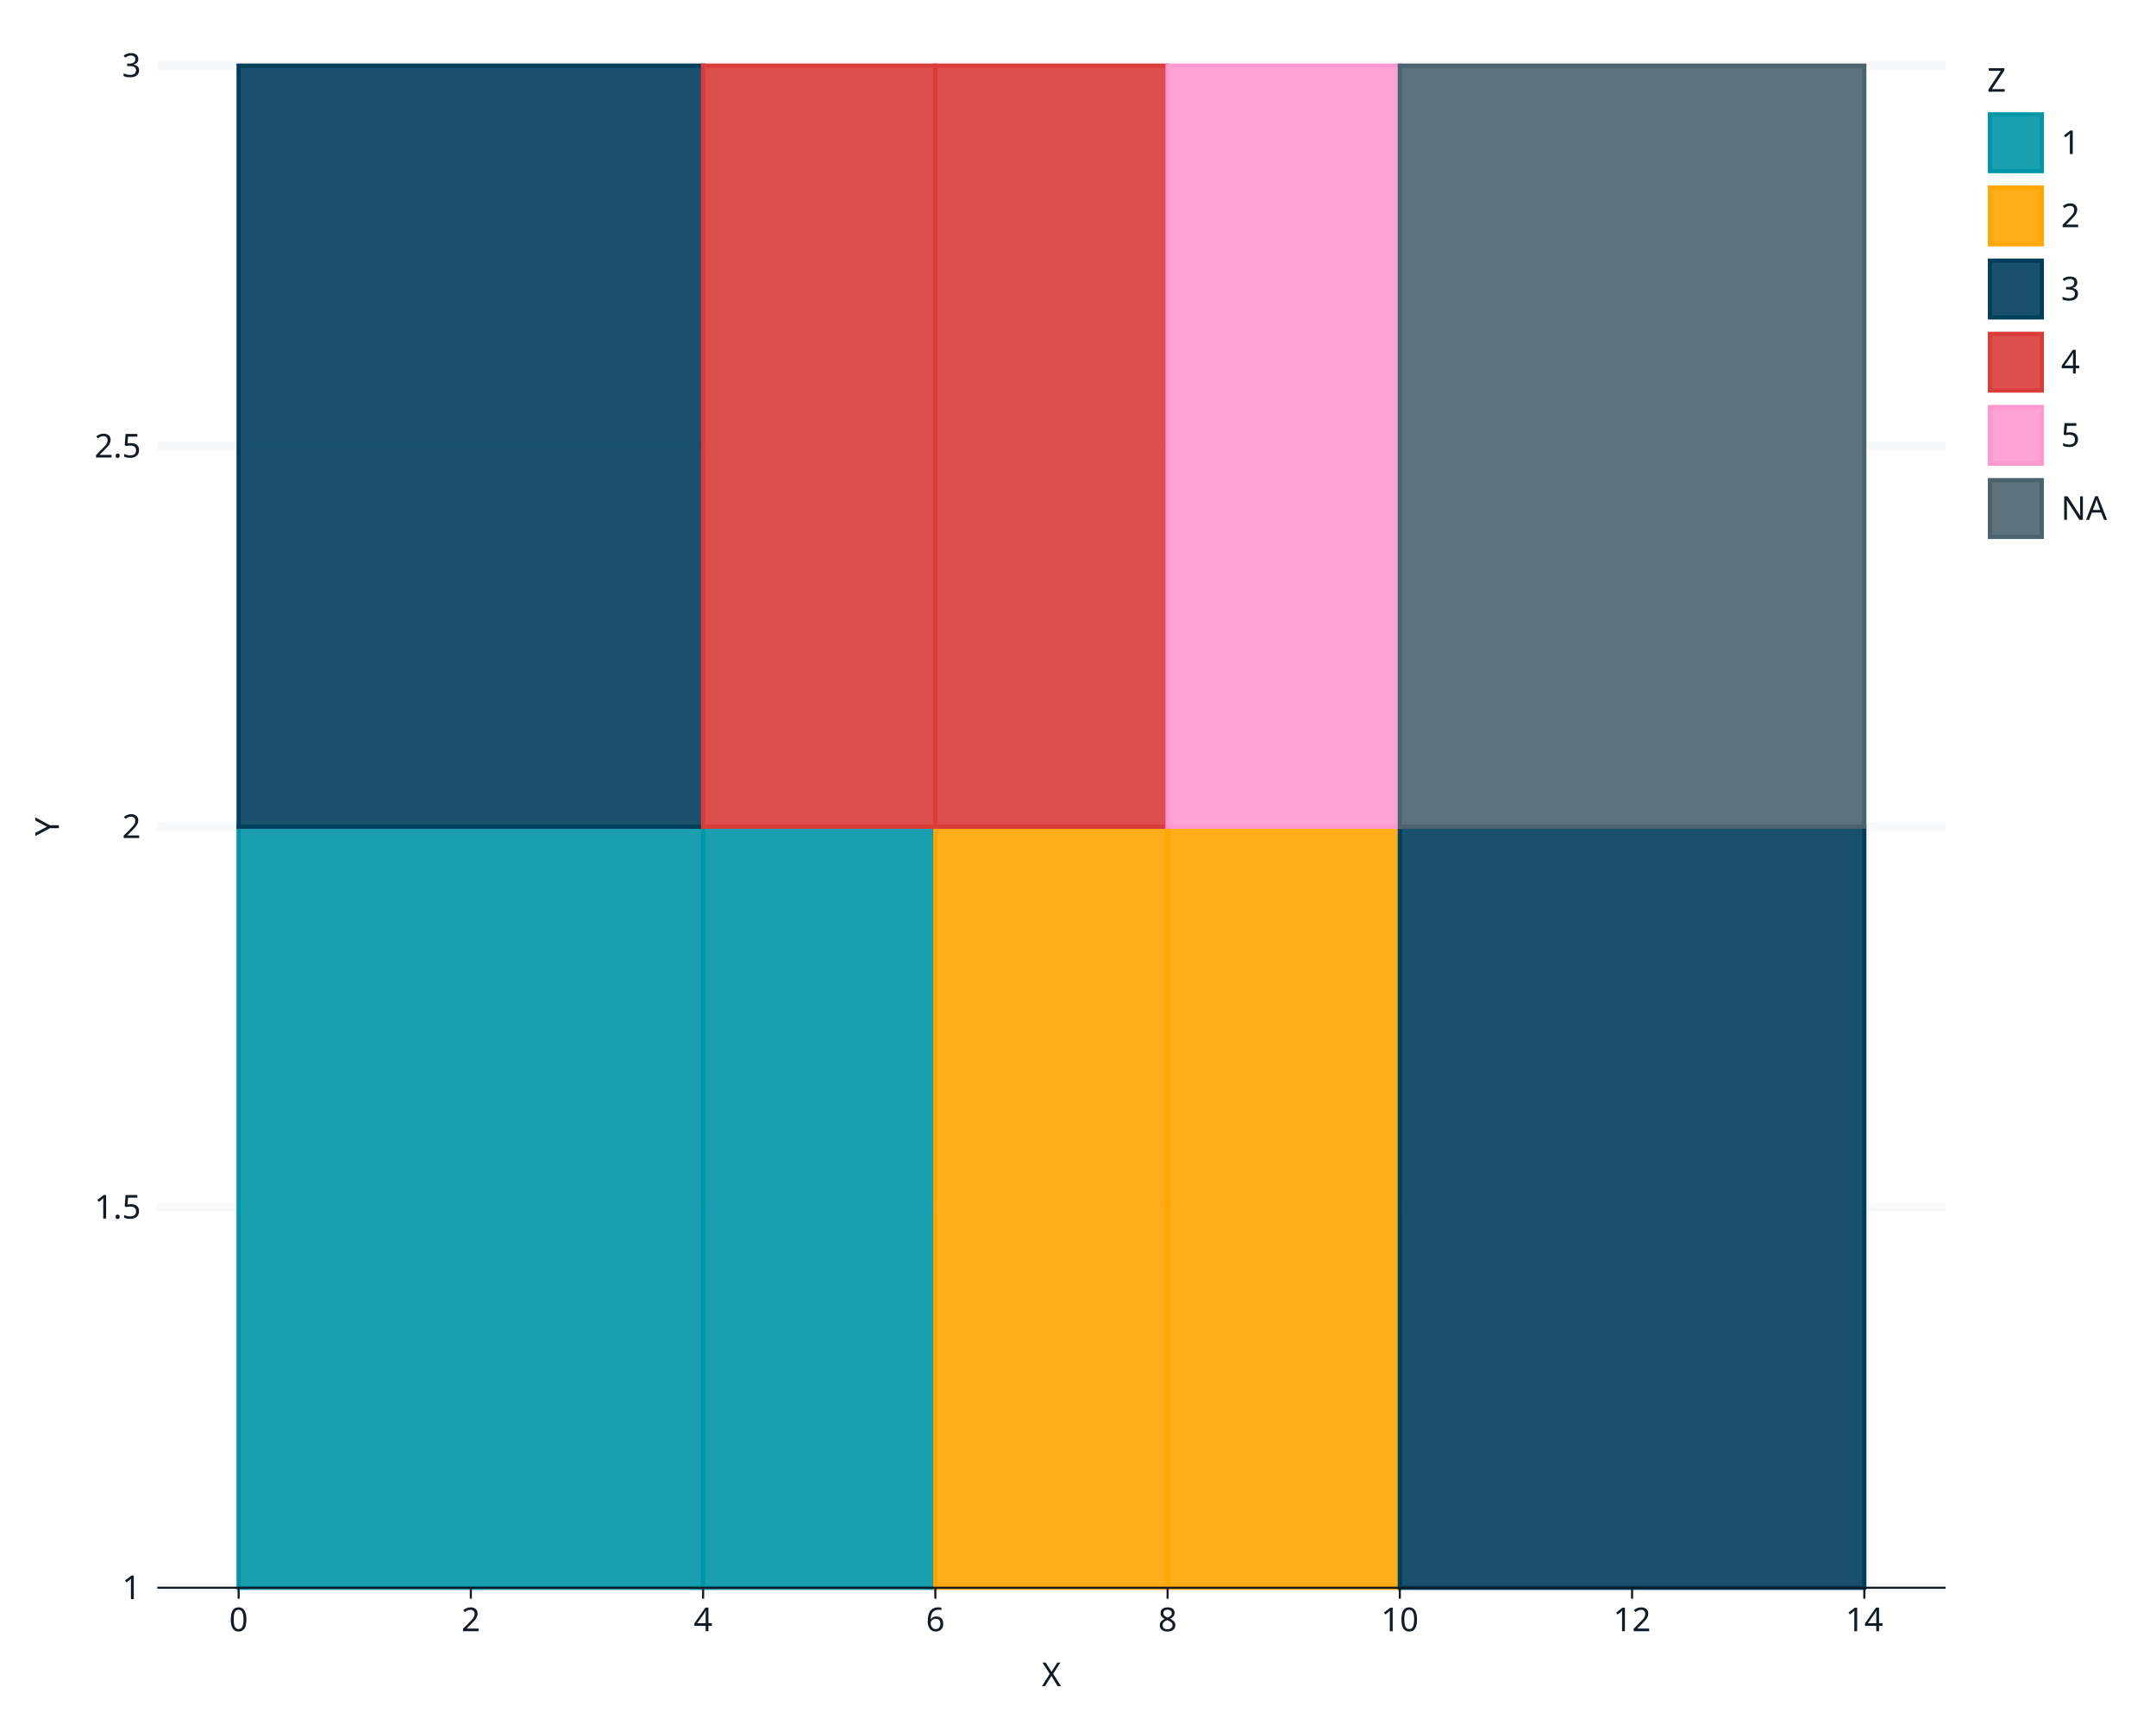
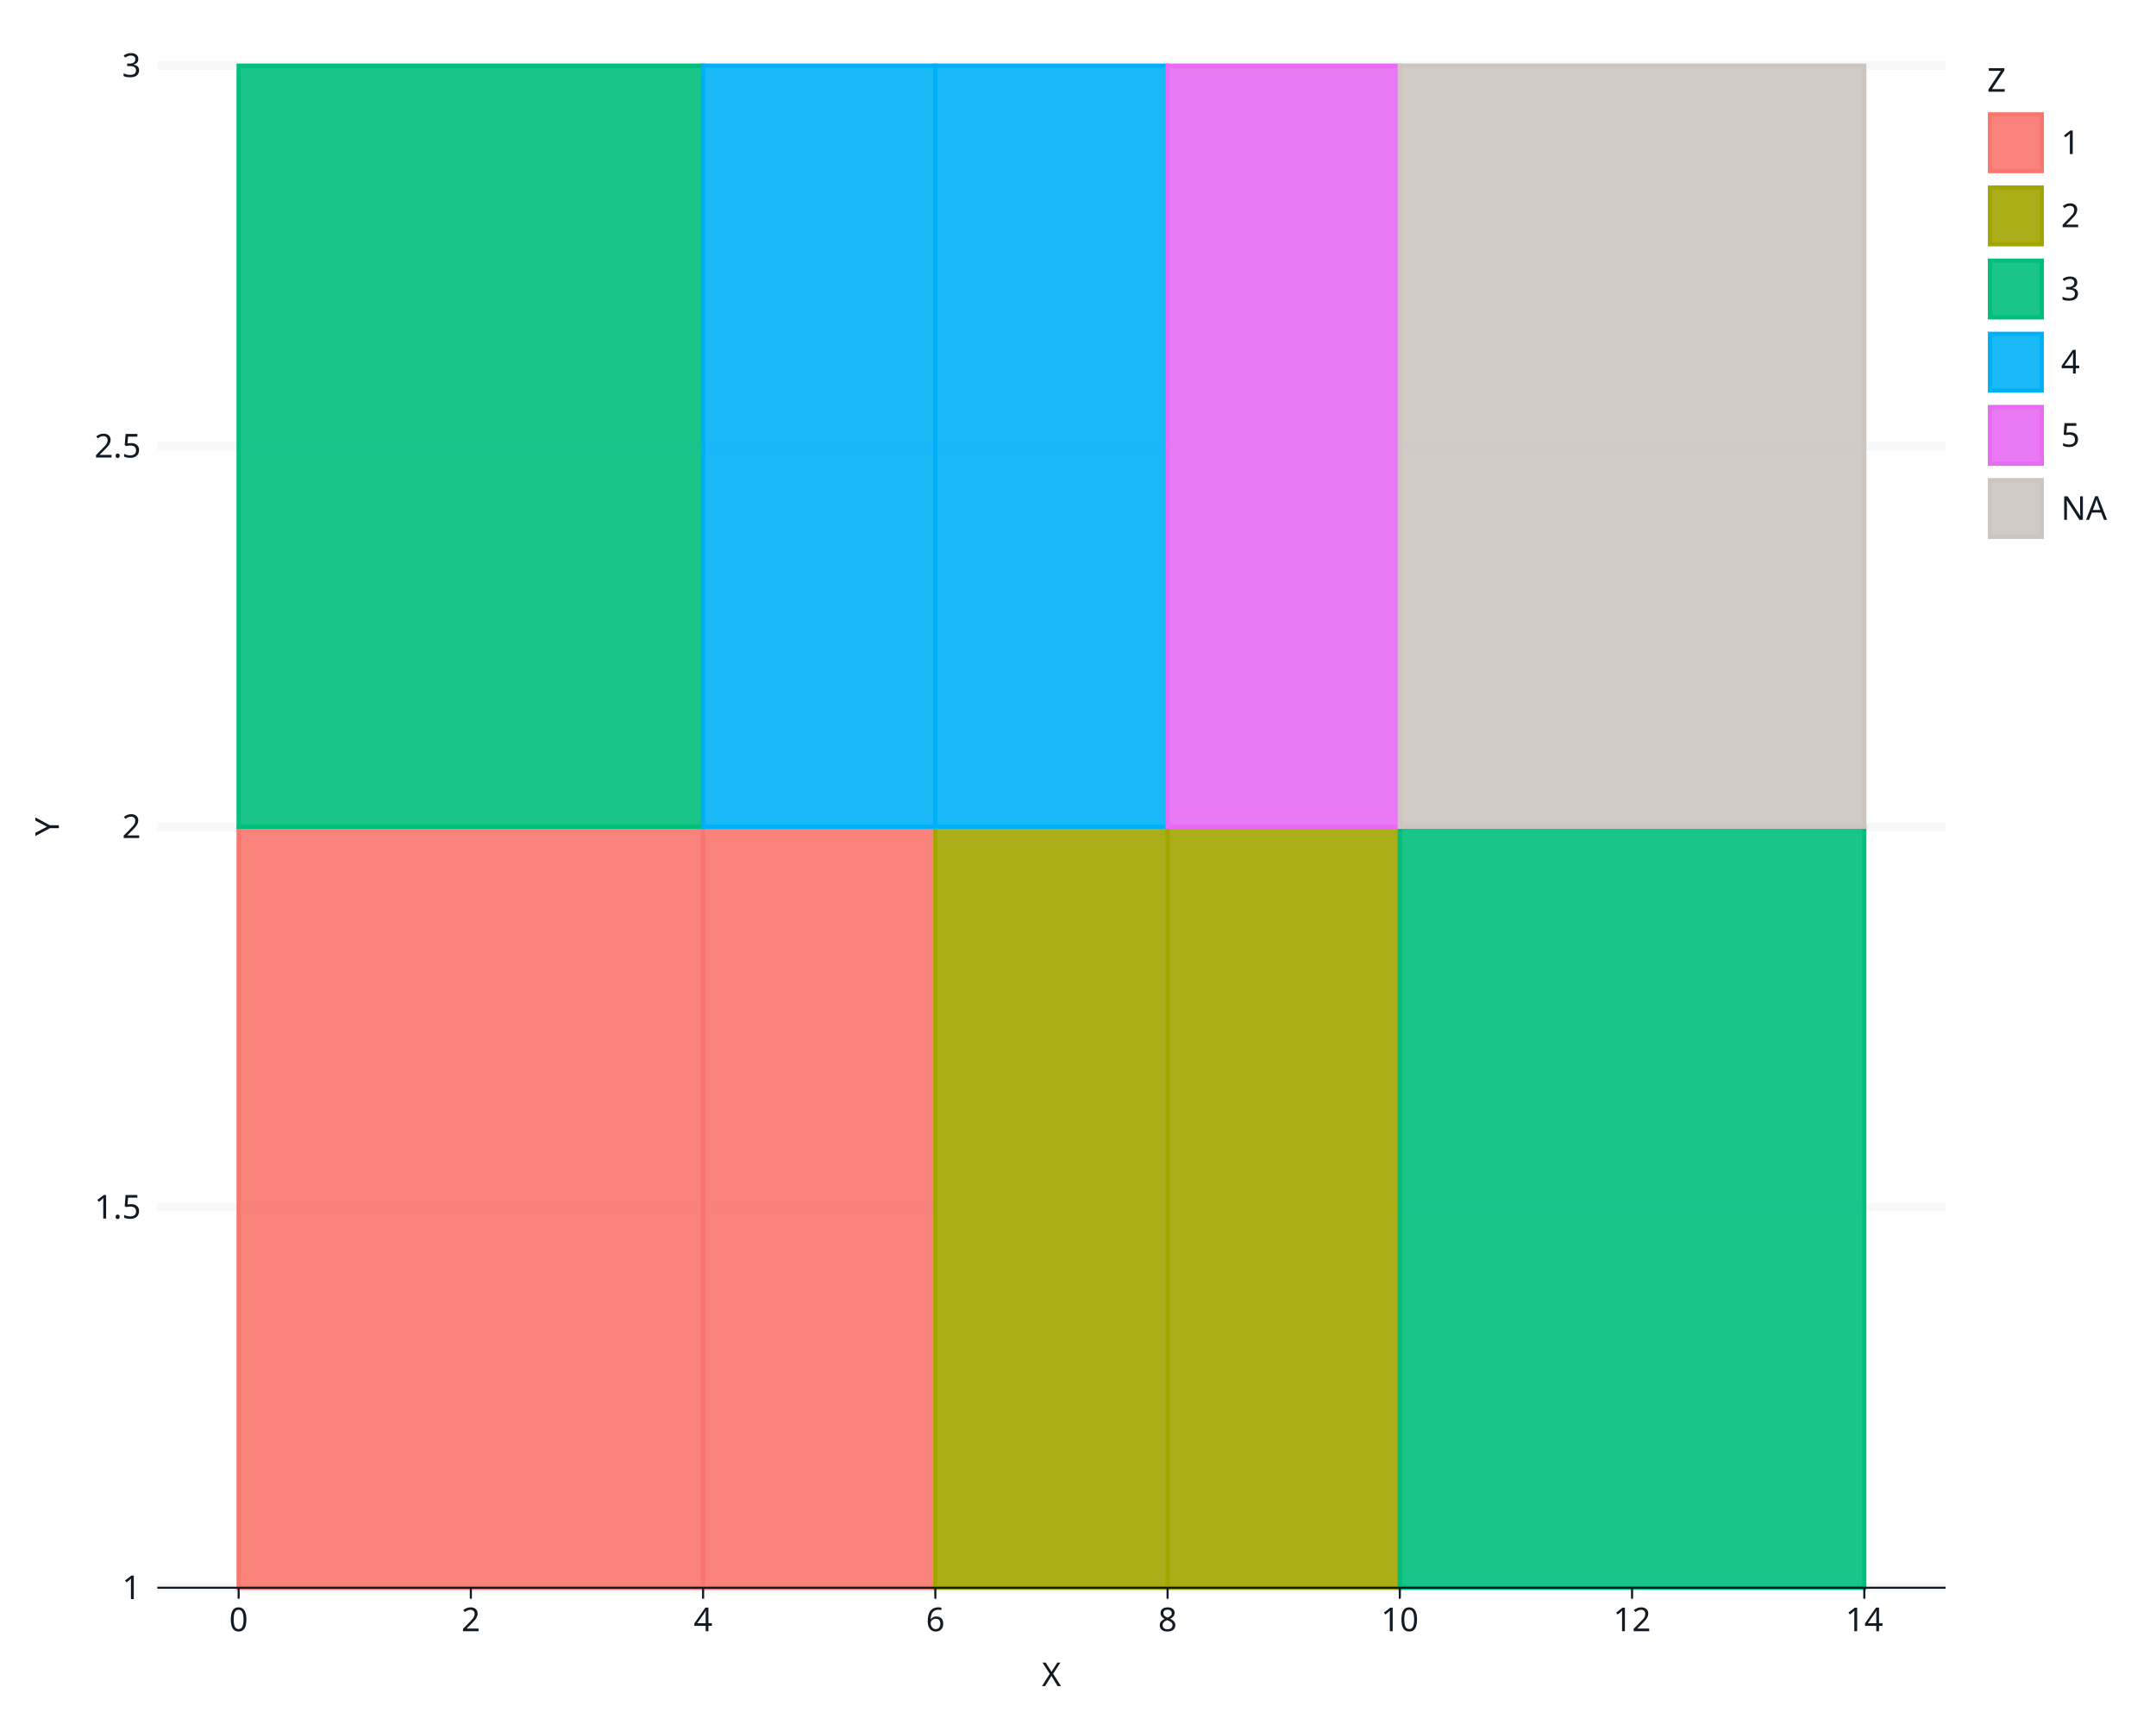
<svg xmlns="http://www.w3.org/2000/svg" class="svglite" data-engine-version="2.0" width="720.00pt" height="576.00pt" viewBox="0 0 720.00 576.00">
  <defs>
    <style type="text/css">
    .svglite line, .svglite polyline, .svglite polygon, .svglite path, .svglite rect, .svglite circle {
      fill: none;
      stroke: #000000;
      stroke-linecap: round;
      stroke-linejoin: round;
      stroke-miterlimit: 10.00;
    }
  </style>
  </defs>
  <rect width="100%" height="100%" style="stroke: none; fill: #FFFFFF;" />
  <defs>
    <clipPath id="cpMC4wMHw3MjAuMDB8MC4wMHw1NzYuMDA=">
      <rect x="0.00" y="0.00" width="720.00" height="576.00" />
    </clipPath>
  </defs>
  <g clip-path="url(#cpMC4wMHw3MjAuMDB8MC4wMHw1NzYuMDA=)">
    <rect x="0" y="0.00" width="720.00" height="576.00" style="stroke-width: 1.07; stroke: #FFFFFF; fill: #FFFFFF;" />
    <rect x="52.54" y="21.92" width="597.19" height="508.26" style="stroke-width: 1.07; stroke: #FFFFFF; fill: #FFFFFF;" />
    <polyline points="52.54,530.17 649.73,530.17 " style="stroke-width: 2.84; stroke: #F6F8FA; stroke-linecap: butt;" />
    <polyline points="52.54,403.11 649.73,403.11 " style="stroke-width: 2.84; stroke: #F6F8FA; stroke-linecap: butt;" />
    <polyline points="52.54,276.05 649.73,276.05 " style="stroke-width: 2.84; stroke: #F6F8FA; stroke-linecap: butt;" />
    <polyline points="52.54,148.98 649.73,148.98 " style="stroke-width: 2.84; stroke: #F6F8FA; stroke-linecap: butt;" />
    <polyline points="52.54,21.92 649.73,21.92 " style="stroke-width: 2.84; stroke: #F6F8FA; stroke-linecap: butt;" />
-     <rect x="79.69" y="276.05" width="155.11" height="254.13" style="stroke-width: 1.41; stroke: #0095A8; stroke-linecap: butt; stroke-linejoin: miter; fill: #0095A8; fill-opacity: 0.90;" />
-     <rect x="234.80" y="276.05" width="77.56" height="254.13" style="stroke-width: 1.41; stroke: #0095A8; stroke-linecap: butt; stroke-linejoin: miter; fill: #0095A8; fill-opacity: 0.90;" />
-     <rect x="312.36" y="276.05" width="77.56" height="254.13" style="stroke-width: 1.41; stroke: #FFA600; stroke-linecap: butt; stroke-linejoin: miter; fill: #FFA600; fill-opacity: 0.90;" />
-     <rect x="389.92" y="276.05" width="77.56" height="254.13" style="stroke-width: 1.41; stroke: #FFA600; stroke-linecap: butt; stroke-linejoin: miter; fill: #FFA600; fill-opacity: 0.90;" />
-     <rect x="467.47" y="276.05" width="155.11" height="254.13" style="stroke-width: 1.41; stroke: #003F5C; stroke-linecap: butt; stroke-linejoin: miter; fill: #003F5C; fill-opacity: 0.90;" />
-     <rect x="79.69" y="21.92" width="155.11" height="254.13" style="stroke-width: 1.41; stroke: #003F5C; stroke-linecap: butt; stroke-linejoin: miter; fill: #003F5C; fill-opacity: 0.90;" />
-     <rect x="234.80" y="21.92" width="77.56" height="254.13" style="stroke-width: 1.41; stroke: #DA3C39; stroke-linecap: butt; stroke-linejoin: miter; fill: #DA3C39; fill-opacity: 0.90;" />
-     <rect x="312.36" y="21.92" width="77.56" height="254.13" style="stroke-width: 1.41; stroke: #DA3C39; stroke-linecap: butt; stroke-linejoin: miter; fill: #DA3C39; fill-opacity: 0.90;" />
-     <rect x="389.92" y="21.92" width="77.56" height="254.13" style="stroke-width: 1.41; stroke: #FF98D1; stroke-linecap: butt; stroke-linejoin: miter; fill: #FF98D1; fill-opacity: 0.90;" />
-     <rect x="467.47" y="21.92" width="155.11" height="254.13" style="stroke-width: 1.41; stroke: #4B636E; stroke-linecap: butt; stroke-linejoin: miter; fill: #4B636E; fill-opacity: 0.90;" />
+     <rect x="79.69" y="276.05" width="155.11" height="254.13" style="stroke-width: 1.41; stroke: #F8766D; stroke-linecap: butt; stroke-linejoin: miter; fill: #F8766D; fill-opacity: 0.90;" />
+     <rect x="234.80" y="276.05" width="77.56" height="254.13" style="stroke-width: 1.41; stroke: #F8766D; stroke-linecap: butt; stroke-linejoin: miter; fill: #F8766D; fill-opacity: 0.90;" />
+     <rect x="312.36" y="276.05" width="77.56" height="254.13" style="stroke-width: 1.41; stroke: #A3A500; stroke-linecap: butt; stroke-linejoin: miter; fill: #A3A500; fill-opacity: 0.90;" />
+     <rect x="389.92" y="276.05" width="77.56" height="254.13" style="stroke-width: 1.41; stroke: #A3A500; stroke-linecap: butt; stroke-linejoin: miter; fill: #A3A500; fill-opacity: 0.90;" />
+     <rect x="467.47" y="276.05" width="155.11" height="254.13" style="stroke-width: 1.41; stroke: #00BF7D; stroke-linecap: butt; stroke-linejoin: miter; fill: #00BF7D; fill-opacity: 0.90;" />
+     <rect x="79.69" y="21.92" width="155.11" height="254.13" style="stroke-width: 1.41; stroke: #00BF7D; stroke-linecap: butt; stroke-linejoin: miter; fill: #00BF7D; fill-opacity: 0.90;" />
+     <rect x="234.80" y="21.92" width="77.56" height="254.13" style="stroke-width: 1.41; stroke: #00B0F6; stroke-linecap: butt; stroke-linejoin: miter; fill: #00B0F6; fill-opacity: 0.90;" />
+     <rect x="312.36" y="21.92" width="77.56" height="254.13" style="stroke-width: 1.41; stroke: #00B0F6; stroke-linecap: butt; stroke-linejoin: miter; fill: #00B0F6; fill-opacity: 0.90;" />
+     <rect x="389.92" y="21.92" width="77.56" height="254.13" style="stroke-width: 1.41; stroke: #E76BF3; stroke-linecap: butt; stroke-linejoin: miter; fill: #E76BF3; fill-opacity: 0.90;" />
+     <rect x="467.47" y="21.92" width="155.11" height="254.13" style="stroke-width: 1.41; stroke: #CDC5BF; stroke-linecap: butt; stroke-linejoin: miter; fill: #CDC5BF; fill-opacity: 0.90;" />
    <text x="47.06" y="533.96" text-anchor="end" style="font-size: 11.00px; fill: #121B24; font-family: sans;" textLength="6.12px" lengthAdjust="spacingAndGlyphs">1</text>
    <text x="47.06" y="406.89" text-anchor="end" style="font-size: 11.00px; fill: #121B24; font-family: sans;" textLength="15.29px" lengthAdjust="spacingAndGlyphs">1.5</text>
    <text x="47.06" y="279.83" text-anchor="end" style="font-size: 11.00px; fill: #121B24; font-family: sans;" textLength="6.12px" lengthAdjust="spacingAndGlyphs">2</text>
    <text x="47.06" y="152.77" text-anchor="end" style="font-size: 11.00px; fill: #121B24; font-family: sans;" textLength="15.29px" lengthAdjust="spacingAndGlyphs">2.5</text>
    <text x="47.06" y="25.70" text-anchor="end" style="font-size: 11.00px; fill: #121B24; font-family: sans;" textLength="6.12px" lengthAdjust="spacingAndGlyphs">3</text>
    <polyline points="52.54,530.17 649.73,530.17 " style="stroke-width: 0.70; stroke: #121B24; stroke-linecap: butt;" />
    <polyline points="79.69,533.83 79.69,530.17 " style="stroke-width: 0.70; stroke: #121B24; stroke-linecap: butt;" />
    <polyline points="157.24,533.83 157.24,530.17 " style="stroke-width: 0.70; stroke: #121B24; stroke-linecap: butt;" />
    <polyline points="234.80,533.83 234.80,530.17 " style="stroke-width: 0.70; stroke: #121B24; stroke-linecap: butt;" />
    <polyline points="312.36,533.83 312.36,530.17 " style="stroke-width: 0.70; stroke: #121B24; stroke-linecap: butt;" />
    <polyline points="389.92,533.83 389.92,530.17 " style="stroke-width: 0.70; stroke: #121B24; stroke-linecap: butt;" />
    <polyline points="467.47,533.83 467.47,530.17 " style="stroke-width: 0.70; stroke: #121B24; stroke-linecap: butt;" />
    <polyline points="545.03,533.83 545.03,530.17 " style="stroke-width: 0.70; stroke: #121B24; stroke-linecap: butt;" />
    <polyline points="622.59,533.83 622.59,530.17 " style="stroke-width: 0.70; stroke: #121B24; stroke-linecap: butt;" />
    <text x="79.69" y="544.68" text-anchor="middle" style="font-size: 11.00px; fill: #121B24; font-family: sans;" textLength="6.12px" lengthAdjust="spacingAndGlyphs">0</text>
    <text x="157.24" y="544.68" text-anchor="middle" style="font-size: 11.00px; fill: #121B24; font-family: sans;" textLength="6.12px" lengthAdjust="spacingAndGlyphs">2</text>
    <text x="234.80" y="544.68" text-anchor="middle" style="font-size: 11.00px; fill: #121B24; font-family: sans;" textLength="6.12px" lengthAdjust="spacingAndGlyphs">4</text>
    <text x="312.36" y="544.68" text-anchor="middle" style="font-size: 11.00px; fill: #121B24; font-family: sans;" textLength="6.12px" lengthAdjust="spacingAndGlyphs">6</text>
    <text x="389.92" y="544.68" text-anchor="middle" style="font-size: 11.00px; fill: #121B24; font-family: sans;" textLength="6.12px" lengthAdjust="spacingAndGlyphs">8</text>
    <text x="467.47" y="544.68" text-anchor="middle" style="font-size: 11.00px; fill: #121B24; font-family: sans;" textLength="12.24px" lengthAdjust="spacingAndGlyphs">10</text>
    <text x="545.03" y="544.68" text-anchor="middle" style="font-size: 11.00px; fill: #121B24; font-family: sans;" textLength="12.24px" lengthAdjust="spacingAndGlyphs">12</text>
    <text x="622.59" y="544.68" text-anchor="middle" style="font-size: 11.00px; fill: #121B24; font-family: sans;" textLength="12.24px" lengthAdjust="spacingAndGlyphs">14</text>
    <text x="351.14" y="563.02" text-anchor="middle" style="font-size: 11.00px; fill: #121B24; font-family: sans;" textLength="7.34px" lengthAdjust="spacingAndGlyphs">X</text>
    <text transform="translate(19.67,276.05) rotate(-90)" text-anchor="middle" style="font-size: 11.00px; fill: #121B24; font-family: sans;" textLength="7.34px" lengthAdjust="spacingAndGlyphs">Y</text>
    <rect x="655.40" y="21.92" width="42.68" height="166.51" style="stroke-width: 1.07; stroke: #FFFFFF; fill: #FFFFFF;" />
    <text x="663.62" y="30.63" style="font-size: 11.00px; fill: #121B24; font-family: sans;" textLength="6.72px" lengthAdjust="spacingAndGlyphs">Z</text>
    <rect x="663.62" y="37.25" width="19.18" height="20.81" style="stroke-width: 1.07; stroke: #FFFFFF; fill: #FFFFFF;" />
-     <rect x="664.55" y="38.19" width="17.31" height="18.94" style="stroke-width: 1.41; stroke: #0095A8; stroke-linecap: butt; stroke-linejoin: miter; fill: #0095A8; fill-opacity: 0.90;" />
+     <rect x="664.55" y="38.19" width="17.31" height="18.94" style="stroke-width: 1.41; stroke: #F8766D; stroke-linecap: butt; stroke-linejoin: miter; fill: #F8766D; fill-opacity: 0.90;" />
    <rect x="663.62" y="61.68" width="19.18" height="20.81" style="stroke-width: 1.07; stroke: #FFFFFF; fill: #FFFFFF;" />
-     <rect x="664.55" y="62.62" width="17.31" height="18.94" style="stroke-width: 1.41; stroke: #FFA600; stroke-linecap: butt; stroke-linejoin: miter; fill: #FFA600; fill-opacity: 0.90;" />
+     <rect x="664.55" y="62.62" width="17.31" height="18.94" style="stroke-width: 1.41; stroke: #A3A500; stroke-linecap: butt; stroke-linejoin: miter; fill: #A3A500; fill-opacity: 0.90;" />
    <rect x="663.62" y="86.11" width="19.18" height="20.81" style="stroke-width: 1.07; stroke: #FFFFFF; fill: #FFFFFF;" />
-     <rect x="664.55" y="87.04" width="17.31" height="18.94" style="stroke-width: 1.41; stroke: #003F5C; stroke-linecap: butt; stroke-linejoin: miter; fill: #003F5C; fill-opacity: 0.90;" />
+     <rect x="664.55" y="87.04" width="17.31" height="18.94" style="stroke-width: 1.41; stroke: #00BF7D; stroke-linecap: butt; stroke-linejoin: miter; fill: #00BF7D; fill-opacity: 0.90;" />
    <rect x="663.62" y="110.54" width="19.18" height="20.81" style="stroke-width: 1.07; stroke: #FFFFFF; fill: #FFFFFF;" />
-     <rect x="664.55" y="111.47" width="17.31" height="18.94" style="stroke-width: 1.41; stroke: #DA3C39; stroke-linecap: butt; stroke-linejoin: miter; fill: #DA3C39; fill-opacity: 0.90;" />
+     <rect x="664.55" y="111.47" width="17.31" height="18.94" style="stroke-width: 1.41; stroke: #00B0F6; stroke-linecap: butt; stroke-linejoin: miter; fill: #00B0F6; fill-opacity: 0.90;" />
    <rect x="663.62" y="134.97" width="19.18" height="20.81" style="stroke-width: 1.07; stroke: #FFFFFF; fill: #FFFFFF;" />
-     <rect x="664.55" y="135.90" width="17.31" height="18.94" style="stroke-width: 1.41; stroke: #FF98D1; stroke-linecap: butt; stroke-linejoin: miter; fill: #FF98D1; fill-opacity: 0.90;" />
+     <rect x="664.55" y="135.90" width="17.31" height="18.94" style="stroke-width: 1.41; stroke: #E76BF3; stroke-linecap: butt; stroke-linejoin: miter; fill: #E76BF3; fill-opacity: 0.90;" />
    <rect x="663.62" y="159.40" width="19.18" height="20.81" style="stroke-width: 1.07; stroke: #FFFFFF; fill: #FFFFFF;" />
-     <rect x="664.55" y="160.33" width="17.31" height="18.94" style="stroke-width: 1.41; stroke: #4B636E; stroke-linecap: butt; stroke-linejoin: miter; fill: #4B636E; fill-opacity: 0.90;" />
+     <rect x="664.55" y="160.33" width="17.31" height="18.94" style="stroke-width: 1.41; stroke: #CDC5BF; stroke-linecap: butt; stroke-linejoin: miter; fill: #CDC5BF; fill-opacity: 0.90;" />
    <text x="688.28" y="51.44" style="font-size: 11.00px; fill: #121B24; font-family: sans;" textLength="6.12px" lengthAdjust="spacingAndGlyphs">1</text>
    <text x="688.28" y="75.87" style="font-size: 11.00px; fill: #121B24; font-family: sans;" textLength="6.12px" lengthAdjust="spacingAndGlyphs">2</text>
    <text x="688.28" y="100.30" style="font-size: 11.00px; fill: #121B24; font-family: sans;" textLength="6.12px" lengthAdjust="spacingAndGlyphs">3</text>
    <text x="688.28" y="124.73" style="font-size: 11.00px; fill: #121B24; font-family: sans;" textLength="6.12px" lengthAdjust="spacingAndGlyphs">4</text>
    <text x="688.28" y="149.16" style="font-size: 11.00px; fill: #121B24; font-family: sans;" textLength="6.12px" lengthAdjust="spacingAndGlyphs">5</text>
    <text x="688.28" y="173.59" style="font-size: 11.00px; fill: #121B24; font-family: sans;" textLength="15.29px" lengthAdjust="spacingAndGlyphs">NA</text>
  </g>
</svg>
